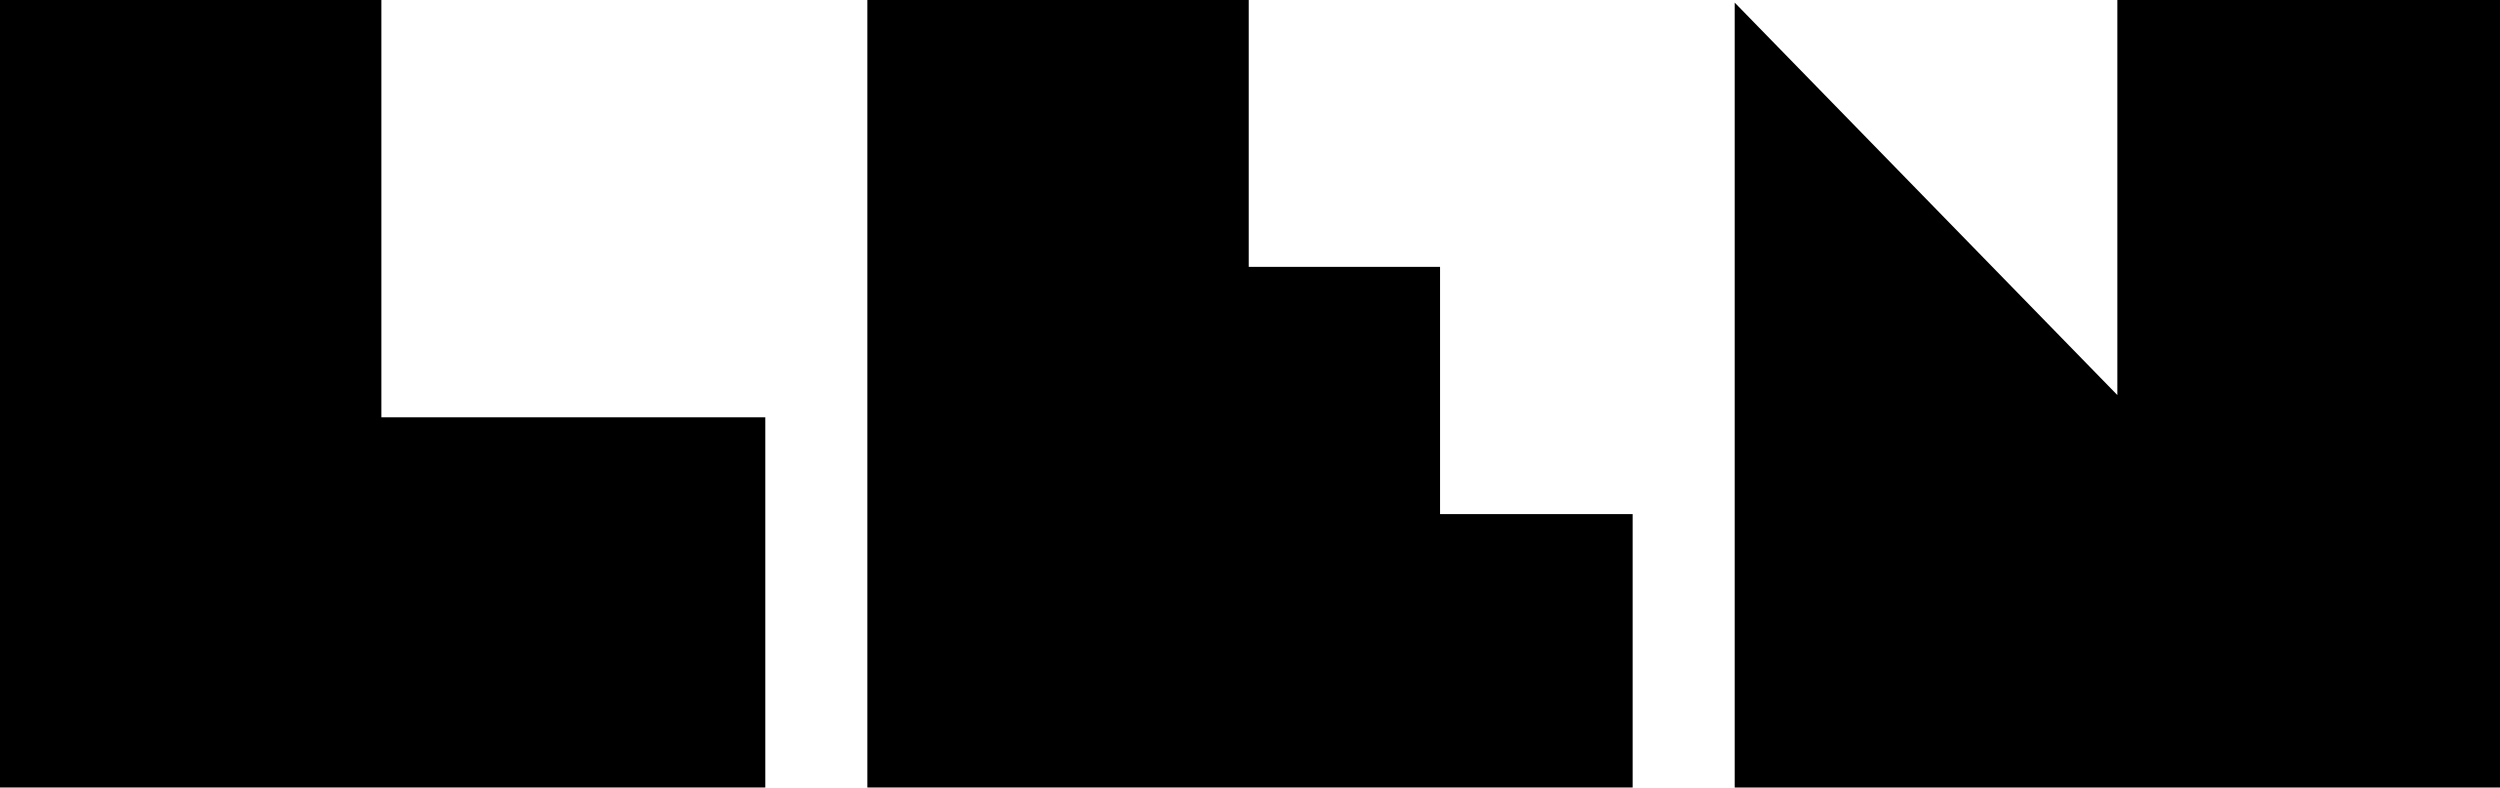
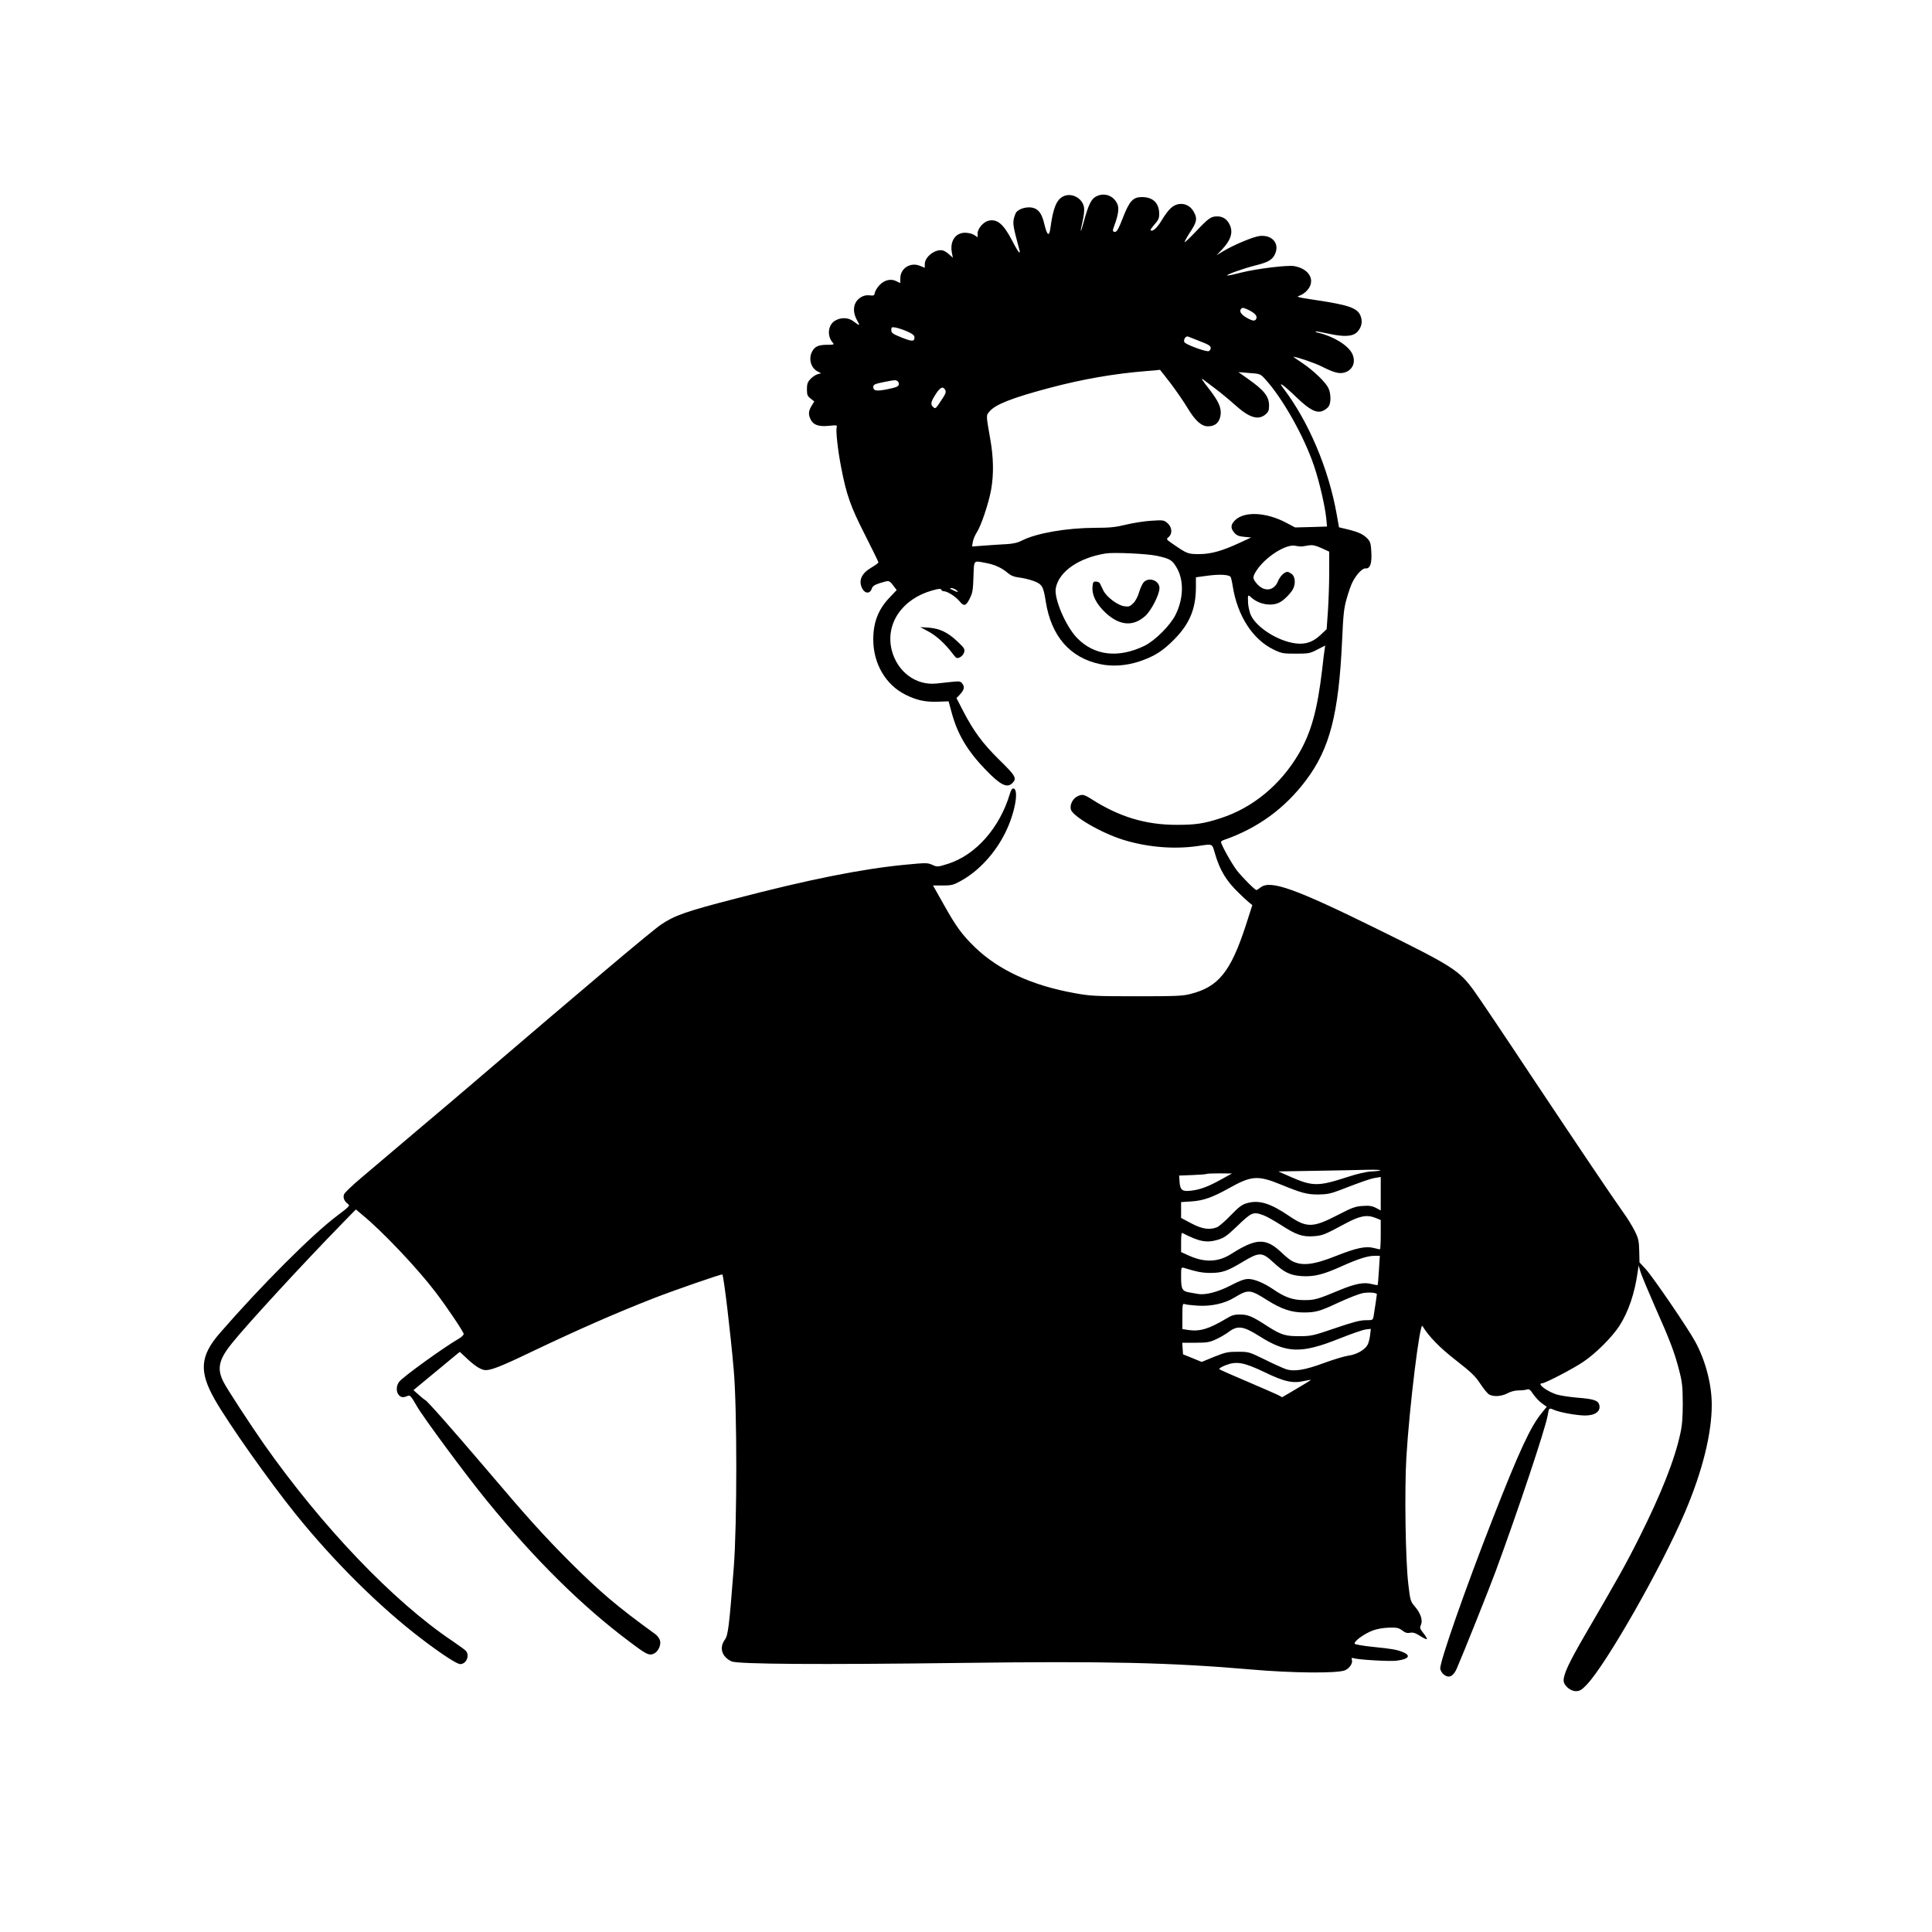
- <svg xmlns="http://www.w3.org/2000/svg" width="200px" height="63px" viewBox="0 0 200 63" version="1.1">
-   <g id="logo" stroke="none" stroke-width="1" fill="none" fill-rule="evenodd">
-     <g id="LEN" fill="#000000" fill-rule="nonzero">
-       <polygon id="路径" points="30.51 33.384 61.224 33.384 61.224 63 0 63 0 0 30.51 0" />
-       <polygon id="路径" points="69.388 63 69.388 0 99.898 0 99.898 21.349 115.204 21.349 115.204 41.128 130.612 41.128 130.612 63" />
-       <polygon id="路径" points="138.776 63 200 63 200 0 169.388 0 169.388 31.605 138.776 0.209" />
-     </g>
+ <svg xmlns="http://www.w3.org/2000/svg" version="1.0" width="1500pt" height="1500pt" viewBox="0 0 1500 1500" preserveAspectRatio="xMidYMid meet">
+   <g transform="translate(0,1500) scale(0.1,-0.1)" fill="#000000" stroke="none">
+     <path d="M8254 13475 c-52 -27 -78 -91 -99 -248 -9 -68 -26 -55 -47 34 -21 92 -55 129 -119 129 -46 0 -93 -21 -104 -47 -23 -58 -23 -76 0 -170 14 -53 27 -104 30 -115 4 -10 3 -18 -2 -18 -4 0 -30 43 -57 96 -66 126 -115 167 -183 150 -39 -10 -83 -62 -83 -98 l0 -30 -27 18 c-16 10 -46 17 -70 17 -75 0 -119 -65 -103 -153 l8 -41 -27 24 c-14 14 -36 28 -49 32 -56 16 -142 -47 -142 -105 l0 -29 -37 15 c-74 31 -153 -19 -153 -97 l0 -37 -31 15 c-41 21 -91 10 -129 -29 -17 -17 -33 -43 -37 -58 -5 -25 -8 -27 -42 -23 -25 3 -46 -2 -69 -16 -57 -36 -68 -107 -27 -179 25 -44 22 -45 -31 -5 -39 29 -97 30 -141 3 -55 -33 -64 -119 -17 -171 13 -14 8 -16 -44 -16 -67 0 -96 -13 -117 -53 -29 -56 -10 -126 43 -154 l27 -14 -26 -7 c-15 -4 -40 -20 -55 -36 -24 -25 -29 -39 -29 -81 0 -43 4 -53 28 -72 l29 -23 -21 -34 c-25 -40 -26 -70 -6 -108 21 -41 63 -55 141 -47 61 6 65 6 60 -12 -8 -25 9 -180 35 -312 41 -213 73 -303 184 -521 58 -114 105 -211 105 -215 0 -5 -23 -22 -52 -39 -81 -47 -105 -103 -73 -165 21 -40 59 -41 73 -2 7 22 21 31 64 45 72 22 71 23 103 -19 l27 -35 -55 -58 c-88 -92 -127 -192 -127 -326 0 -187 96 -352 251 -429 86 -43 155 -58 255 -54 l79 3 23 -85 c45 -169 122 -299 265 -447 115 -119 166 -144 207 -103 37 37 26 56 -104 183 -130 129 -196 218 -282 384 l-48 93 26 27 c34 38 39 57 21 83 -15 21 -21 22 -82 16 -36 -4 -91 -10 -122 -13 -160 -16 -304 93 -346 261 -50 204 82 397 316 462 49 14 66 15 69 6 2 -7 10 -12 18 -12 28 0 92 -40 122 -76 37 -45 52 -41 83 23 20 40 24 67 27 166 5 133 -3 125 97 106 67 -12 126 -39 171 -79 23 -19 47 -29 87 -34 31 -3 82 -16 113 -27 65 -25 75 -42 93 -158 42 -269 187 -437 421 -487 97 -21 204 -13 307 21 115 39 179 79 268 169 120 121 169 237 170 403 l0 81 96 13 c94 12 163 7 174 -11 3 -6 11 -38 16 -72 37 -231 156 -414 319 -492 60 -29 73 -31 171 -31 99 0 110 2 167 32 l61 31 -4 -26 c-3 -15 -12 -88 -20 -162 -37 -312 -85 -487 -181 -651 -142 -243 -359 -422 -609 -502 -130 -42 -192 -51 -340 -51 -241 0 -446 62 -661 200 -61 38 -73 40 -113 19 -33 -17 -56 -65 -47 -99 13 -54 238 -184 406 -236 187 -58 394 -75 577 -49 123 18 112 23 137 -61 37 -127 87 -209 183 -302 32 -31 69 -66 82 -76 l24 -19 -51 -159 c-117 -358 -211 -476 -429 -531 -59 -16 -117 -18 -418 -18 -322 0 -361 2 -480 24 -331 59 -590 178 -774 355 -102 99 -147 160 -243 332 l-84 149 76 0 c66 0 82 4 135 33 141 76 270 215 350 377 74 148 108 334 64 343 -11 2 -19 -10 -28 -40 -79 -265 -264 -475 -479 -544 -82 -26 -85 -26 -123 -9 -37 17 -48 17 -214 1 -333 -32 -748 -115 -1315 -263 -384 -99 -474 -131 -577 -201 -74 -50 -555 -456 -1498 -1263 -49 -42 -229 -195 -400 -339 -170 -144 -365 -309 -433 -367 -68 -57 -127 -114 -131 -126 -10 -25 3 -55 31 -75 17 -12 10 -20 -83 -90 -193 -144 -595 -547 -912 -912 -154 -177 -163 -298 -40 -515 109 -191 426 -639 628 -890 300 -372 655 -723 979 -970 154 -117 273 -195 299 -195 47 0 75 64 45 102 -7 8 -56 44 -108 79 -457 307 -1010 886 -1462 1529 -103 147 -288 430 -313 481 -52 102 -37 173 65 299 113 142 554 621 848 922 l115 118 51 -43 c155 -127 425 -412 566 -597 90 -118 220 -311 220 -327 0 -8 -17 -24 -37 -36 -121 -70 -433 -296 -463 -334 -26 -33 -26 -84 0 -108 18 -16 32 -17 71 -1 12 5 27 -13 64 -79 48 -85 382 -537 544 -735 375 -460 739 -820 1111 -1098 127 -96 148 -106 182 -93 35 13 61 63 53 102 -4 16 -20 39 -38 52 -299 217 -426 325 -663 561 -208 209 -328 342 -658 731 -248 291 -454 525 -465 525 -3 1 -25 18 -48 39 l-43 38 156 129 c85 71 166 138 180 149 l24 19 43 -40 c62 -60 110 -93 144 -100 43 -9 121 21 383 147 347 165 637 293 939 411 152 59 523 188 529 183 11 -9 64 -454 89 -745 26 -298 26 -1196 0 -1530 -36 -460 -44 -526 -69 -560 -46 -63 -24 -134 52 -169 49 -22 682 -26 1780 -12 1124 15 1633 3 2255 -51 319 -28 670 -31 728 -6 38 17 63 58 52 85 -3 10 1 13 13 9 36 -12 276 -26 331 -20 98 11 120 40 53 67 -50 20 -80 25 -235 41 -70 7 -133 18 -138 23 -15 15 69 77 139 104 36 13 84 21 127 22 60 2 75 -2 102 -22 23 -18 39 -22 61 -18 22 5 41 -1 77 -24 26 -17 50 -28 53 -25 3 4 -9 24 -26 45 -28 35 -31 43 -20 65 16 36 -2 91 -47 143 -34 40 -36 46 -51 175 -22 182 -30 728 -15 983 23 390 105 1056 125 1020 47 -79 135 -170 262 -268 115 -90 147 -120 186 -179 26 -40 57 -78 70 -85 35 -19 94 -15 141 9 25 14 60 23 87 23 25 0 54 3 65 7 16 6 26 -1 50 -38 17 -24 47 -56 67 -70 l37 -26 -38 -47 c-87 -105 -175 -294 -383 -826 -210 -536 -412 -1113 -406 -1161 2 -15 15 -36 30 -47 39 -29 72 -12 99 50 50 115 256 630 301 753 178 483 386 1108 404 1210 10 61 10 61 51 43 48 -20 173 -42 238 -43 80 0 124 32 112 82 -9 35 -43 47 -177 57 -63 6 -135 17 -160 26 -79 28 -150 85 -107 85 23 0 238 112 317 165 97 64 226 193 283 281 70 109 119 253 142 419 l7 50 15 -50 c8 -27 58 -146 110 -265 121 -272 154 -360 189 -496 25 -95 28 -128 29 -259 0 -110 -5 -173 -19 -235 -44 -204 -148 -467 -320 -810 -101 -202 -167 -319 -421 -755 -123 -212 -165 -301 -165 -352 0 -38 51 -83 95 -83 30 0 44 8 85 51 151 158 580 911 762 1338 136 320 208 609 208 835 0 157 -48 342 -128 489 -55 102 -326 499 -384 563 l-49 53 -2 88 c-2 77 -6 97 -34 154 -18 36 -56 99 -86 140 -89 125 -333 487 -724 1074 -204 308 -402 602 -439 653 -116 159 -162 189 -755 481 -635 313 -826 381 -902 321 -14 -11 -28 -20 -32 -20 -12 0 -109 97 -152 152 -40 52 -123 201 -123 221 0 4 8 10 18 14 265 91 478 246 644 468 183 244 252 514 278 1081 9 204 14 252 36 328 14 49 34 107 45 127 30 59 77 109 102 106 34 -3 49 37 44 126 -3 65 -8 81 -28 103 -33 35 -68 52 -152 73 l-71 17 -17 96 c-63 358 -219 726 -417 986 -44 57 1 26 103 -72 103 -99 156 -126 205 -106 17 7 37 22 45 34 20 27 19 100 -1 142 -22 47 -116 137 -202 195 -41 27 -72 49 -70 49 25 0 168 -49 219 -75 97 -49 139 -60 182 -46 63 21 86 85 54 148 -33 63 -143 131 -260 159 -15 3 -26 8 -24 11 2 2 49 -6 103 -18 120 -26 185 -22 220 12 33 33 44 77 30 119 -22 68 -86 91 -361 132 -129 19 -145 24 -117 32 18 5 46 24 62 43 66 75 17 166 -102 187 -51 9 -289 -20 -406 -49 -53 -14 -103 -25 -112 -24 -26 1 121 54 213 77 100 25 132 43 153 83 43 83 -14 157 -115 147 -49 -5 -202 -69 -285 -119 l-51 -31 41 43 c72 76 91 138 59 199 -20 40 -53 60 -95 60 -48 -1 -65 -12 -160 -112 -46 -49 -87 -88 -92 -88 -4 0 12 30 36 68 56 84 63 110 40 157 -24 51 -68 77 -118 71 -48 -6 -83 -38 -137 -127 -36 -60 -71 -91 -86 -76 -2 3 12 23 31 45 29 32 36 47 36 81 0 84 -48 131 -134 131 -69 0 -97 -30 -148 -161 -32 -83 -46 -109 -60 -109 -21 0 -22 8 -7 47 30 80 39 134 25 167 -28 67 -102 94 -165 61 -38 -19 -60 -63 -95 -191 -28 -103 -34 -102 -10 2 10 42 14 85 10 106 -13 71 -98 115 -162 83z m1445 -884 c46 -24 63 -44 55 -65 -9 -22 -28 -20 -80 10 -40 24 -55 50 -37 67 10 11 21 8 62 -12z m-2656 -164 c42 -19 57 -31 57 -46 0 -34 -18 -34 -101 -1 -69 28 -79 35 -79 57 0 23 3 25 33 20 17 -3 58 -16 90 -30z m2275 -77 c64 -24 82 -36 82 -51 0 -11 -7 -22 -15 -25 -20 -8 -177 50 -189 69 -11 18 10 51 28 44 6 -3 48 -19 94 -37z m-225 -332 c46 -62 104 -146 128 -187 59 -98 107 -141 158 -141 57 0 91 32 98 91 6 54 -16 103 -86 194 -58 74 -71 95 -50 79 8 -6 50 -38 94 -71 44 -33 114 -91 155 -128 110 -99 179 -120 236 -72 23 20 27 32 27 71 -2 70 -38 116 -166 206 l-72 51 85 -7 c84 -6 86 -7 123 -48 135 -147 304 -448 380 -676 41 -121 85 -313 94 -405 l6 -63 -124 -4 -124 -3 -70 37 c-155 82 -325 90 -397 18 -34 -34 -35 -60 -5 -96 18 -21 35 -28 77 -32 l54 -5 -84 -39 c-142 -66 -225 -89 -317 -90 -88 0 -95 2 -196 71 -64 44 -65 44 -44 61 31 26 27 77 -8 108 -28 24 -33 25 -126 19 -53 -3 -141 -17 -195 -30 -81 -20 -126 -25 -244 -25 -219 -1 -450 -41 -562 -97 -37 -19 -72 -27 -127 -30 -42 -2 -118 -7 -170 -11 l-94 -7 6 36 c3 19 17 52 31 74 34 52 93 229 111 331 21 117 19 249 -6 389 -34 196 -34 186 -6 219 46 55 181 107 472 184 254 67 495 109 745 129 58 4 106 9 106 10 1 0 40 -50 87 -111z m-2125 23 c8 -5 12 -17 10 -27 -2 -15 -21 -22 -88 -36 -86 -17 -110 -13 -110 18 0 18 12 24 88 39 84 16 84 16 100 6z m371 -69 c7 -14 3 -29 -19 -62 -56 -86 -56 -86 -74 -71 -21 18 -20 37 6 80 43 73 68 88 87 53z m2766 -1215 c11 1 36 5 57 9 28 4 50 0 97 -21 l61 -28 0 -161 c0 -88 -5 -224 -10 -301 l-10 -140 -50 -47 c-63 -59 -129 -77 -217 -59 -141 28 -297 138 -327 229 -8 26 -16 63 -16 82 -3 63 -2 65 23 43 60 -56 159 -73 222 -40 34 17 87 71 104 104 21 41 17 94 -8 115 -13 10 -28 18 -35 18 -24 0 -57 -33 -73 -71 -30 -77 -106 -87 -163 -23 -36 42 -37 53 -6 102 69 108 234 213 306 194 14 -3 34 -5 45 -5z m-1125 -72 c102 -22 120 -33 152 -86 61 -98 59 -243 -5 -372 -40 -82 -160 -201 -241 -241 -203 -98 -389 -77 -523 60 -88 90 -181 307 -166 387 23 129 179 237 388 270 61 10 321 -2 395 -18z m-1549 -272 c11 -12 8 -12 -17 -2 -41 18 -50 27 -20 22 14 -3 31 -12 37 -20z m3286 -4499 c-3 -4 -35 -8 -69 -9 -40 -2 -109 -18 -189 -44 -224 -73 -268 -73 -439 2 l-95 42 295 5 c162 3 342 6 399 8 57 1 101 -1 98 -4z m-1232 -69 c-100 -56 -165 -81 -235 -89 -71 -9 -87 3 -92 68 l-3 49 105 4 c58 2 107 6 109 9 2 2 47 4 100 4 l96 -1 -80 -44z m460 -42 c162 -66 201 -77 290 -77 66 1 95 6 163 32 181 70 239 90 280 97 l42 7 0 -130 0 -130 -37 20 c-30 15 -52 19 -103 15 -58 -3 -83 -13 -197 -72 -188 -97 -237 -99 -371 -8 -150 102 -236 128 -329 102 -39 -10 -63 -28 -128 -95 -44 -46 -93 -88 -108 -93 -58 -22 -115 -13 -198 31 l-79 42 0 62 0 61 78 5 c95 6 167 32 296 104 173 97 222 100 401 27z m-136 -238 c23 -8 83 -42 135 -75 119 -77 168 -94 254 -88 70 5 85 11 243 96 113 61 168 73 234 48 l45 -18 0 -114 c0 -63 -3 -114 -6 -114 -3 0 -25 5 -50 11 -61 16 -137 -1 -291 -62 -175 -70 -265 -80 -343 -39 -14 7 -51 37 -82 67 -120 113 -194 111 -388 -12 -103 -66 -209 -69 -335 -11 l-55 25 0 76 c0 42 3 75 8 73 134 -69 189 -79 276 -54 50 15 71 30 150 105 114 110 125 115 205 86z m75 -364 c87 -81 133 -103 226 -109 94 -5 163 12 307 77 127 57 202 81 256 81 l40 0 -7 -112 c-4 -62 -8 -113 -10 -115 -2 -2 -23 2 -48 8 -58 16 -129 2 -246 -47 -174 -72 -193 -78 -277 -78 -87 0 -148 21 -240 84 -70 48 -146 80 -192 80 -32 0 -67 -13 -138 -50 -96 -50 -197 -77 -254 -66 -14 3 -43 7 -63 11 -59 9 -68 25 -68 117 0 79 0 80 23 74 101 -31 142 -39 207 -39 91 1 129 14 250 87 127 76 149 76 234 -3z m-43 -297 c109 -68 186 -94 282 -94 94 0 127 10 278 81 70 32 150 63 178 69 49 9 111 4 111 -9 0 -7 -17 -116 -25 -168 -6 -33 -7 -33 -62 -33 -42 0 -100 -15 -237 -62 -170 -58 -187 -62 -276 -62 -109 -1 -145 10 -252 79 -114 74 -148 89 -208 89 -45 1 -66 -5 -110 -32 -136 -81 -205 -101 -294 -88 l-46 7 0 101 c0 91 2 100 18 93 9 -4 53 -9 98 -12 107 -7 212 16 290 64 106 64 120 63 255 -23z m-63 -278 c211 -134 325 -137 620 -19 90 36 182 68 205 71 l40 5 -6 -53 c-4 -29 -13 -63 -22 -76 -24 -38 -86 -71 -145 -79 -30 -4 -116 -30 -190 -57 -148 -55 -232 -69 -296 -48 -21 7 -95 40 -163 74 -123 60 -125 61 -210 61 -77 0 -97 -4 -184 -39 l-97 -40 -73 30 -72 29 -3 45 -3 45 103 0 c90 0 110 4 160 27 32 15 73 39 92 53 74 57 117 51 244 -29z m43 -281 c151 -73 218 -88 309 -66 24 5 46 9 47 7 1 -1 -48 -32 -110 -68 l-112 -66 -36 19 c-21 10 -129 57 -241 105 -111 47 -207 89 -211 94 -5 4 15 17 45 29 88 35 144 25 309 -54z" />
+     <path d="M8881 10481 c-10 -10 -27 -45 -36 -76 -10 -35 -28 -70 -46 -88 -26 -26 -35 -29 -70 -24 -52 7 -138 72 -163 123 -10 21 -22 46 -26 54 -4 8 -18 15 -31 15 -21 0 -24 -5 -27 -42 -5 -65 30 -133 102 -201 108 -100 214 -109 308 -24 46 41 109 164 110 214 2 59 -79 91 -121 49z" />
+     <path d="M7212 10095 c63 -35 127 -94 189 -176 24 -31 28 -33 52 -22 15 7 29 24 33 40 6 24 0 33 -53 83 -75 71 -139 101 -223 107 l-65 4 67 -36z" />
  </g>
</svg>
